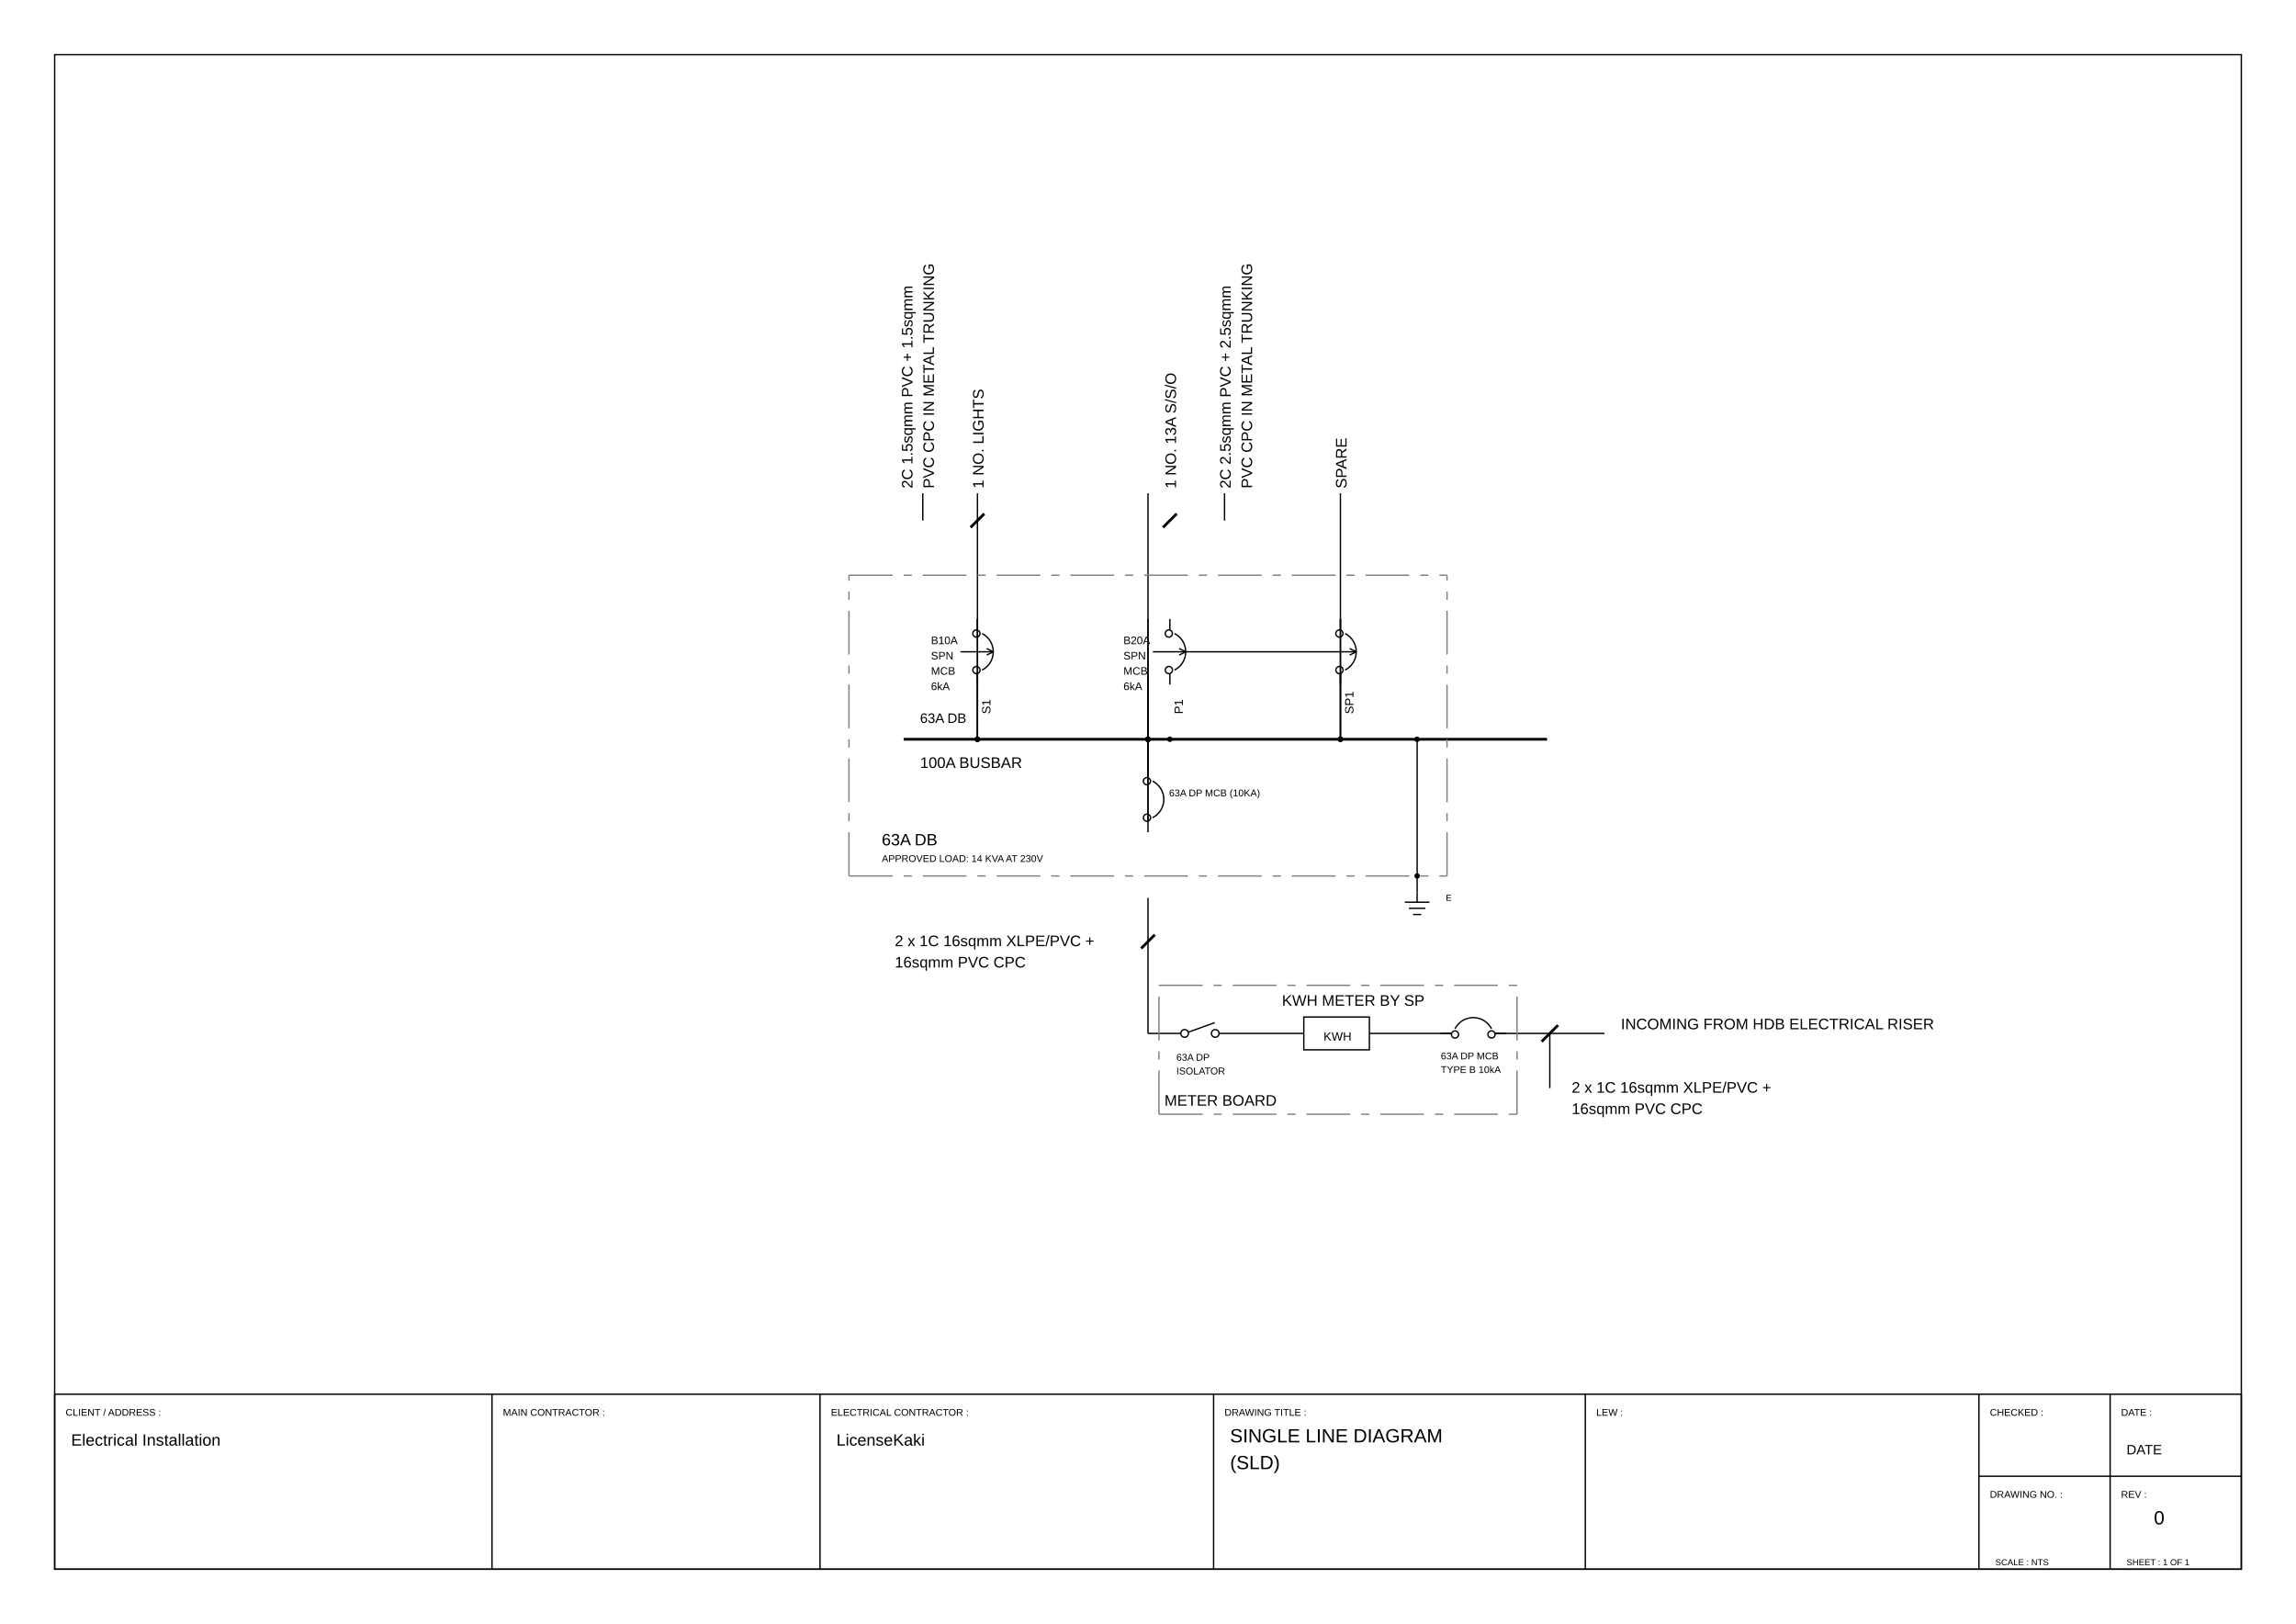
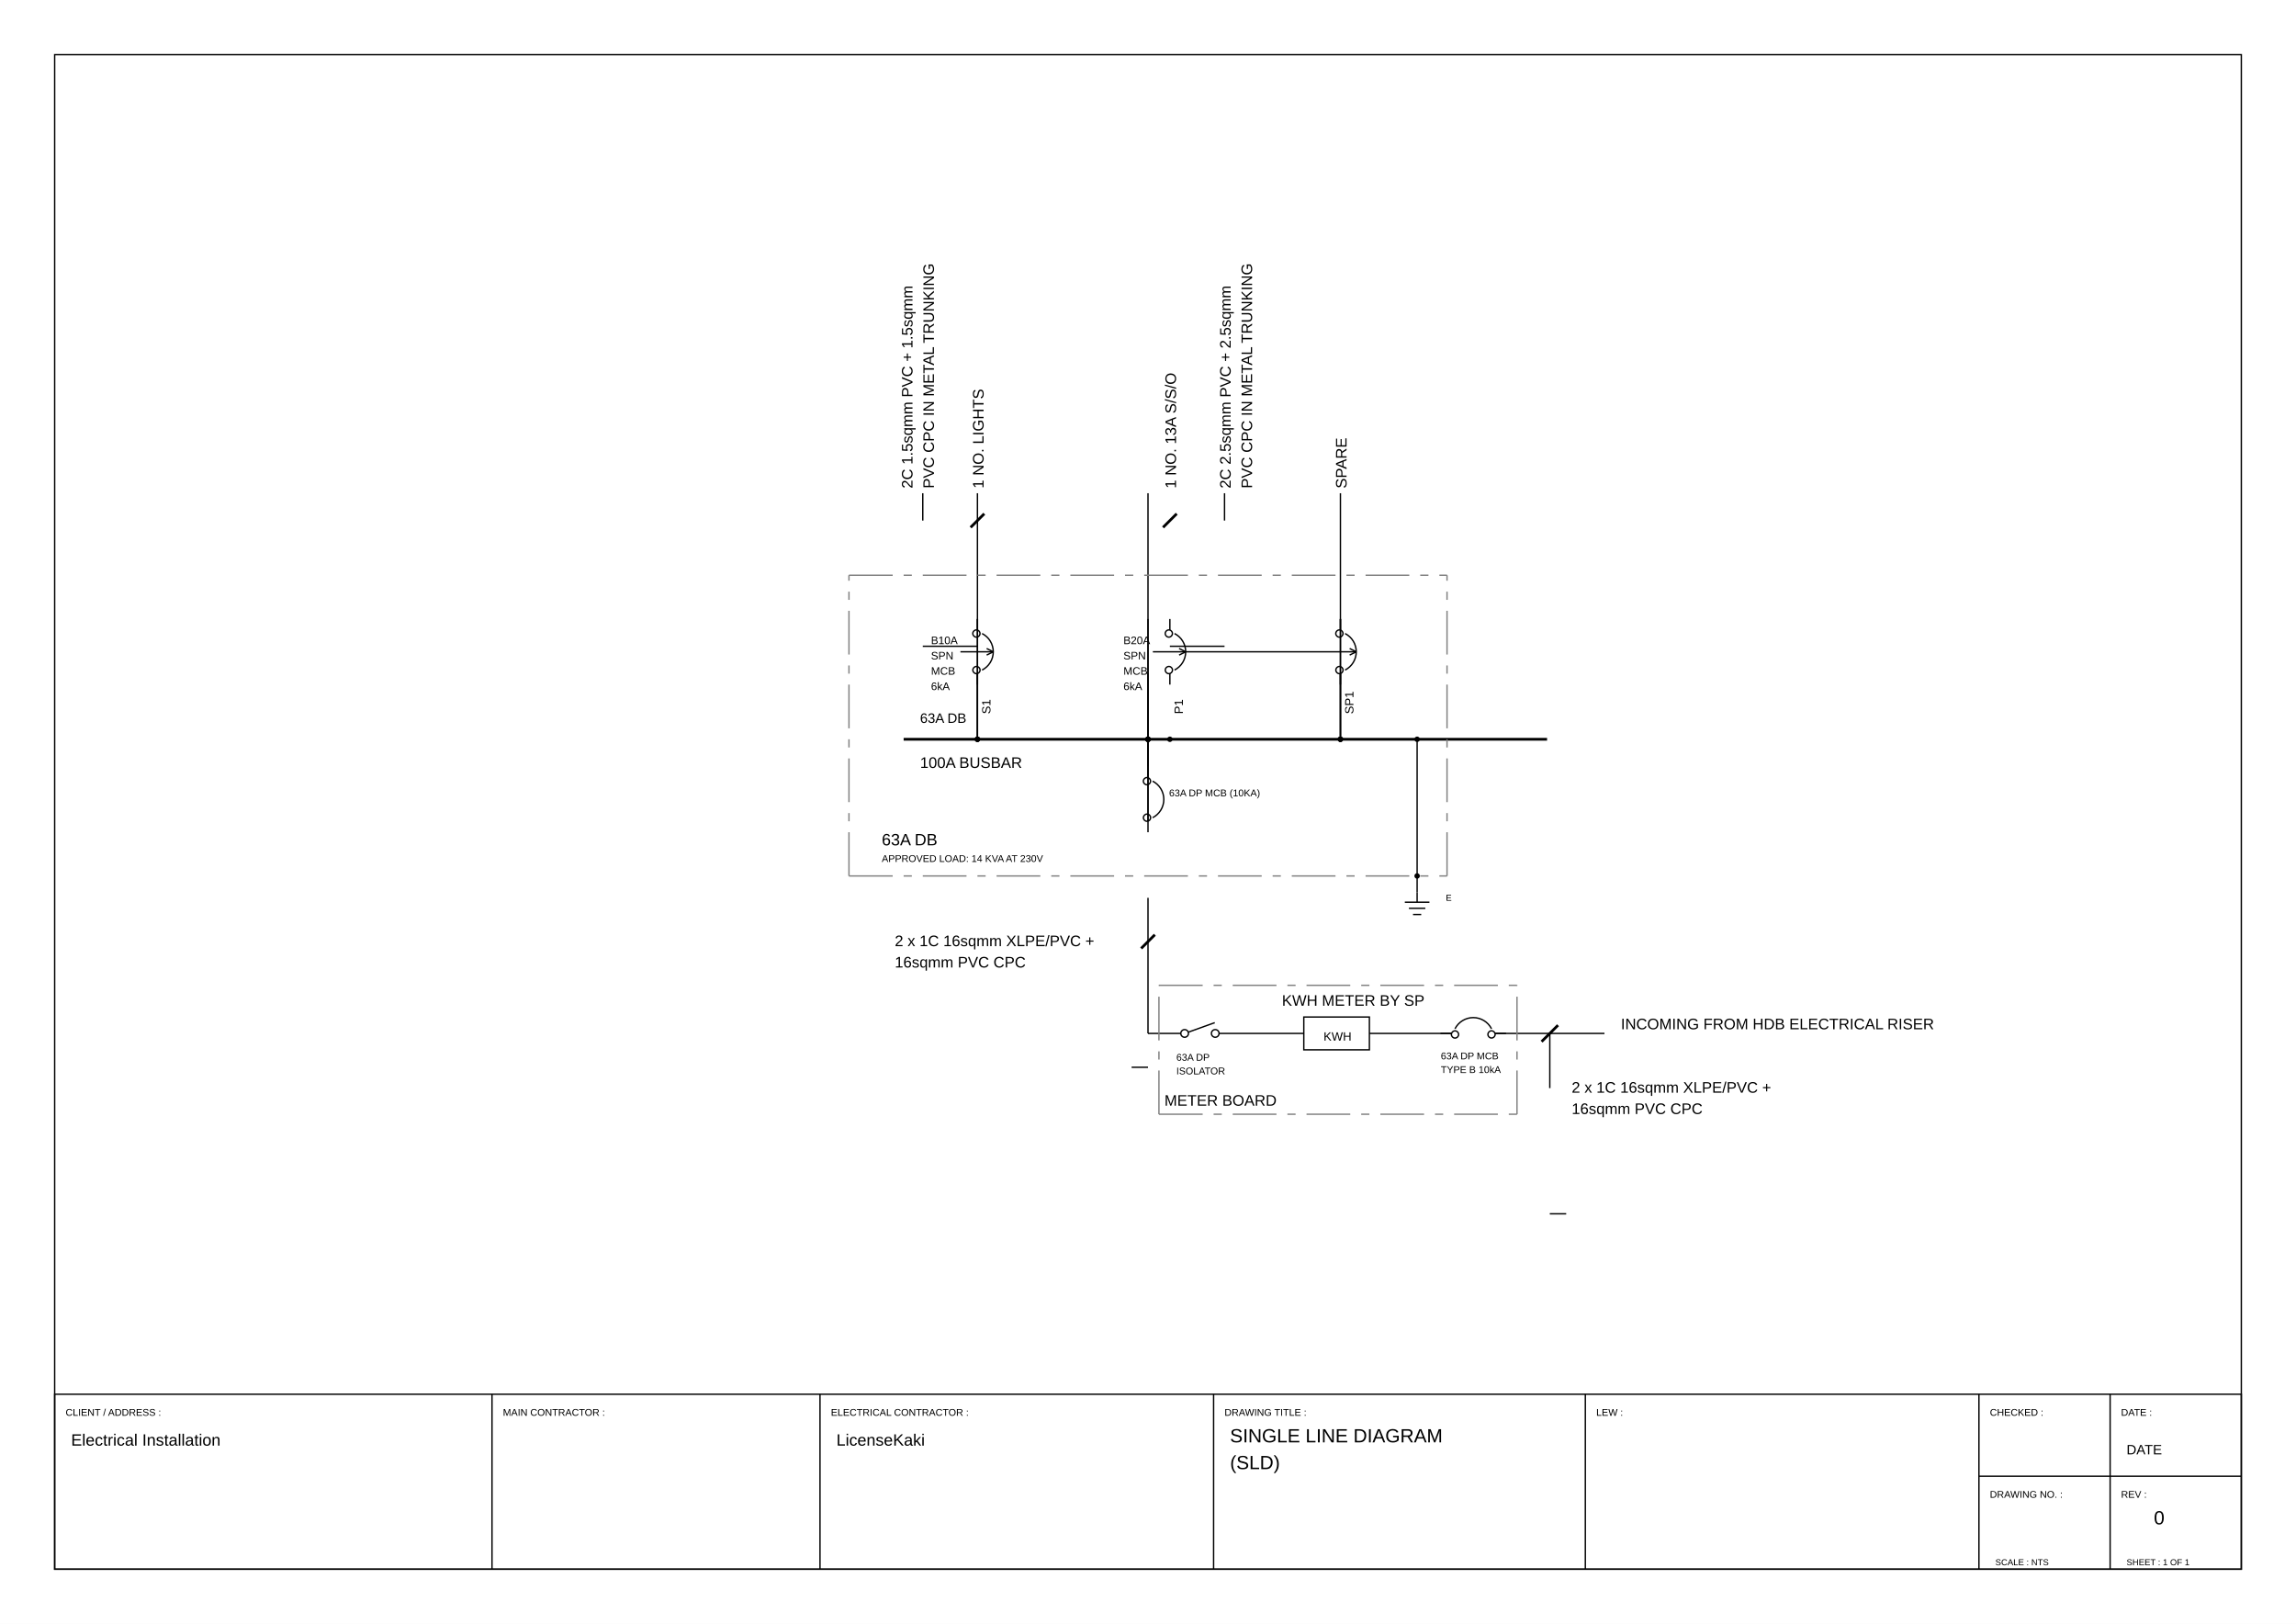
<svg xmlns="http://www.w3.org/2000/svg" viewBox="0 0 420.0 297.0" width="420.0mm" height="297.0mm">
  <rect width="420.0" height="297.0" fill="white" />
  <polygon points="10.00,287.00 410.00,287.00 410.00,10.00 10.00,10.00" stroke="#000000" stroke-width="0.25" fill="none" />
  <polygon points="10.00,287.00 410.00,287.00 410.00,255.00 10.00,255.00" stroke="#000000" stroke-width="0.25" fill="none" />
  <line x1="90.00" y1="255.00" x2="90.00" y2="287.00" stroke="#000000" stroke-width="0.25" fill="none" />
  <line x1="150.00" y1="255.00" x2="150.00" y2="287.00" stroke="#000000" stroke-width="0.25" fill="none" />
  <line x1="222.00" y1="255.00" x2="222.00" y2="287.00" stroke="#000000" stroke-width="0.25" fill="none" />
  <line x1="290.00" y1="255.00" x2="290.00" y2="287.00" stroke="#000000" stroke-width="0.25" fill="none" />
  <line x1="362.00" y1="255.00" x2="362.00" y2="287.00" stroke="#000000" stroke-width="0.25" fill="none" />
  <line x1="362.00" y1="270.00" x2="410.00" y2="270.00" stroke="#000000" stroke-width="0.25" fill="none" />
  <line x1="386.00" y1="255.00" x2="386.00" y2="287.00" stroke="#000000" stroke-width="0.25" fill="none" />
  <text x="12.00" y="258.94" font-family="Arial, Helvetica, sans-serif" font-size="1.8" fill="#000000">CLIENT / ADDRESS :</text>
  <text x="92.00" y="258.94" font-family="Arial, Helvetica, sans-serif" font-size="1.8" fill="#000000">MAIN CONTRACTOR :</text>
  <text x="152.00" y="258.94" font-family="Arial, Helvetica, sans-serif" font-size="1.8" fill="#000000">ELECTRICAL CONTRACTOR :</text>
  <text x="224.00" y="258.94" font-family="Arial, Helvetica, sans-serif" font-size="1.8" fill="#000000">DRAWING TITLE :</text>
  <text x="292.00" y="258.94" font-family="Arial, Helvetica, sans-serif" font-size="1.8" fill="#000000">LEW :</text>
  <text x="364.00" y="258.94" font-family="Arial, Helvetica, sans-serif" font-size="1.8" fill="#000000">CHECKED :</text>
  <text x="388.00" y="258.94" font-family="Arial, Helvetica, sans-serif" font-size="1.8" fill="#000000">DATE :</text>
  <text x="364.00" y="273.94" font-family="Arial, Helvetica, sans-serif" font-size="1.8" fill="#000000">DRAWING NO. :</text>
  <text x="388.00" y="273.94" font-family="Arial, Helvetica, sans-serif" font-size="1.8" fill="#000000">REV :</text>
  <circle cx="222.30" cy="189.01" r="0.70" stroke="#000000" stroke-width="0.25" fill="none" />
  <circle cx="216.70" cy="189.01" r="0.70" stroke="#000000" stroke-width="0.25" fill="none" />
  <polyline points="217.36,188.78 222.21,187.04" stroke="#000000" stroke-width="0.25" fill="none" />
  <text x="215.18" y="194.00" font-family="Arial, Helvetica, sans-serif" font-size="1.8" fill="#000000">
    <tspan x="215.18">63A DP</tspan>
    <tspan x="215.18" dy="2.5">ISOLATOR</tspan>
  </text>
  <polygon points="238.50,186.01 250.50,186.01 250.50,192.01 238.50,192.01" stroke="#000000" stroke-width="0.25" fill="none" />
  <text x="242.10" y="190.32" font-family="Arial, Helvetica, sans-serif" font-size="2.2" fill="#000000">KWH</text>
  <text x="234.50" y="183.95" font-family="Arial, Helvetica, sans-serif" font-size="2.8" fill="#000000">KWH METER BY SP</text>
  <path d="M 272.84,188.16 A 3.75,3.75 0 0,0 266.16,188.16" stroke="#000000" stroke-width="0.25" fill="none" />
  <circle cx="266.16" cy="189.20" r="0.66" stroke="#000000" stroke-width="0.25" fill="none" />
  <circle cx="272.84" cy="189.19" r="0.66" stroke="#000000" stroke-width="0.25" fill="none" />
  <line x1="265.50" y1="189.01" x2="263.50" y2="189.01" stroke="#000000" stroke-width="0.25" fill="none" />
  <line x1="273.50" y1="189.01" x2="275.50" y2="189.01" stroke="#000000" stroke-width="0.25" fill="none" />
  <text x="263.56" y="193.75" font-family="Arial, Helvetica, sans-serif" font-size="1.8" fill="#000000">
    <tspan x="263.56">63A DP MCB</tspan>
    <tspan x="263.56" dy="2.5">TYPE B 10kA</tspan>
  </text>
  <text x="296.50" y="188.25" font-family="Arial, Helvetica, sans-serif" font-size="2.8" fill="#000000">INCOMING FROM HDB ELECTRICAL RISER</text>
  <text x="287.50" y="199.85" font-family="Arial, Helvetica, sans-serif" font-size="2.8" fill="#000000">
    <tspan x="287.50">2 x 1C 16sqmm XLPE/PVC +</tspan>
    <tspan x="287.50" dy="3.9">16sqmm PVC CPC</tspan>
  </text>
  <text x="163.68" y="173.05" font-family="Arial, Helvetica, sans-serif" font-size="2.8" fill="#000000">
    <tspan x="163.68">2 x 1C 16sqmm XLPE/PVC +</tspan>
    <tspan x="163.68" dy="3.9">16sqmm PVC CPC</tspan>
  </text>
  <text x="213.00" y="202.23" font-family="Arial, Helvetica, sans-serif" font-size="2.8" fill="#000000">METER BOARD</text>
  <path d="M 210.85,149.55 A 3.75,3.75 0 0,0 210.85,142.87" stroke="#000000" stroke-width="0.25" fill="none" />
  <circle cx="209.81" cy="142.87" r="0.66" stroke="#000000" stroke-width="0.25" fill="none" />
  <circle cx="209.82" cy="149.55" r="0.66" stroke="#000000" stroke-width="0.25" fill="none" />
  <line x1="210.00" y1="150.21" x2="210.00" y2="152.21" stroke="#000000" stroke-width="0.25" fill="none" />
  <line x1="210.00" y1="142.21" x2="210.00" y2="140.21" stroke="#000000" stroke-width="0.25" fill="none" />
  <text x="213.85" y="145.65" font-family="Arial, Helvetica, sans-serif" font-size="1.8" fill="#000000">63A DP MCB (10KA)</text>
  <line x1="165.30" y1="135.21" x2="283.00" y2="135.21" stroke="#000000" stroke-width="0.50" fill="none" />
  <text x="168.30" y="132.21" font-family="Arial, Helvetica, sans-serif" font-size="2.5" fill="#000000">63A DB</text>
  <text x="168.30" y="140.45" font-family="Arial, Helvetica, sans-serif" font-size="2.8" fill="#000000">100A BUSBAR</text>
  <text x="180.30" y="131.47" font-family="Arial, Helvetica, sans-serif" font-size="2.2" fill="#000000" transform="rotate(-90.0,180.30,130.59)">S1</text>
  <path d="M 179.65,122.55 A 3.75,3.75 0 0,0 179.65,115.87" stroke="#000000" stroke-width="0.25" fill="none" />
  <circle cx="178.61" cy="115.87" r="0.66" stroke="#000000" stroke-width="0.25" fill="none" />
  <circle cx="178.62" cy="122.55" r="0.66" stroke="#000000" stroke-width="0.25" fill="none" />
  <line x1="178.80" y1="123.21" x2="178.80" y2="125.21" stroke="#000000" stroke-width="0.25" fill="none" />
  <line x1="178.80" y1="115.21" x2="178.80" y2="113.21" stroke="#000000" stroke-width="0.25" fill="none" />
  <line x1="175.69" y1="119.21" x2="181.69" y2="119.21" stroke="#000000" stroke-width="0.25" fill="none" />
  <line x1="181.69" y1="119.21" x2="180.49" y2="118.61" stroke="#000000" stroke-width="0.25" fill="none" />
  <line x1="181.69" y1="119.21" x2="180.49" y2="119.81" stroke="#000000" stroke-width="0.25" fill="none" />
  <text x="170.30" y="117.81" font-family="Arial, Helvetica, sans-serif" font-size="2.0" fill="#000000">
    <tspan x="170.30">B10A</tspan>
    <tspan x="170.30" dy="2.8">SPN</tspan>
    <tspan x="170.30" dy="2.8">MCB</tspan>
    <tspan x="170.30" dy="2.8">6kA</tspan>
  </text>
  <text x="178.80" y="90.45" font-family="Arial, Helvetica, sans-serif" font-size="2.8" fill="#000000" transform="rotate(-90.0,178.80,89.33)">1 NO. LIGHTS</text>
  <text x="215.50" y="131.47" font-family="Arial, Helvetica, sans-serif" font-size="2.2" fill="#000000" transform="rotate(-90.0,215.50,130.59)">P1</text>
  <path d="M 214.85,122.55 A 3.75,3.75 0 0,0 214.85,115.87" stroke="#000000" stroke-width="0.25" fill="none" />
  <circle cx="213.81" cy="115.87" r="0.66" stroke="#000000" stroke-width="0.25" fill="none" />
  <circle cx="213.82" cy="122.55" r="0.66" stroke="#000000" stroke-width="0.25" fill="none" />
  <line x1="214.00" y1="123.21" x2="214.00" y2="125.21" stroke="#000000" stroke-width="0.25" fill="none" />
  <line x1="214.00" y1="115.21" x2="214.00" y2="113.21" stroke="#000000" stroke-width="0.25" fill="none" />
  <line x1="210.89" y1="119.21" x2="216.89" y2="119.21" stroke="#000000" stroke-width="0.25" fill="none" />
  <line x1="216.89" y1="119.21" x2="215.69" y2="118.61" stroke="#000000" stroke-width="0.25" fill="none" />
  <line x1="216.89" y1="119.21" x2="215.69" y2="119.81" stroke="#000000" stroke-width="0.25" fill="none" />
  <text x="205.50" y="117.81" font-family="Arial, Helvetica, sans-serif" font-size="2.0" fill="#000000">
    <tspan x="205.50">B20A</tspan>
    <tspan x="205.50" dy="2.8">SPN</tspan>
    <tspan x="205.50" dy="2.8">MCB</tspan>
    <tspan x="205.50" dy="2.8">6kA</tspan>
  </text>
  <text x="214.00" y="90.45" font-family="Arial, Helvetica, sans-serif" font-size="2.8" fill="#000000" transform="rotate(-90.0,214.00,89.33)">1 NO. 13A S/S/O</text>
  <text x="246.70" y="131.47" font-family="Arial, Helvetica, sans-serif" font-size="2.2" fill="#000000" transform="rotate(-90.0,246.70,130.59)">SP1</text>
  <path d="M 246.05,122.55 A 3.75,3.75 0 0,0 246.05,115.87" stroke="#000000" stroke-width="0.25" fill="none" />
  <circle cx="245.01" cy="115.87" r="0.66" stroke="#000000" stroke-width="0.25" fill="none" />
  <circle cx="245.02" cy="122.55" r="0.66" stroke="#000000" stroke-width="0.25" fill="none" />
  <line x1="245.20" y1="123.21" x2="245.20" y2="125.21" stroke="#000000" stroke-width="0.25" fill="none" />
  <line x1="245.20" y1="115.21" x2="245.20" y2="113.21" stroke="#000000" stroke-width="0.25" fill="none" />
  <line x1="216.89" y1="119.21" x2="248.09" y2="119.21" stroke="#000000" stroke-width="0.25" fill="none" />
  <line x1="248.09" y1="119.21" x2="246.89" y2="118.61" stroke="#000000" stroke-width="0.25" fill="none" />
  <line x1="248.09" y1="119.21" x2="246.89" y2="119.81" stroke="#000000" stroke-width="0.25" fill="none" />
  <text x="245.20" y="90.45" font-family="Arial, Helvetica, sans-serif" font-size="2.8" fill="#000000" transform="rotate(-90.0,245.20,89.33)">SPARE</text>
  <text x="165.80" y="90.45" font-family="Arial, Helvetica, sans-serif" font-size="2.8" fill="#000000" transform="rotate(-90.0,165.80,89.33)">2C 1.5sqmm PVC + 1.5sqmm</text>
  <text x="169.72" y="90.45" font-family="Arial, Helvetica, sans-serif" font-size="2.8" fill="#000000" transform="rotate(-90.0,169.72,89.33)">PVC CPC IN METAL TRUNKING</text>
  <text x="224.00" y="90.45" font-family="Arial, Helvetica, sans-serif" font-size="2.8" fill="#000000" transform="rotate(-90.0,224.00,89.33)">2C 2.5sqmm PVC + 2.5sqmm</text>
  <text x="227.92" y="90.45" font-family="Arial, Helvetica, sans-serif" font-size="2.8" fill="#000000" transform="rotate(-90.0,227.92,89.33)">PVC CPC IN METAL TRUNKING</text>
  <text x="161.30" y="154.61" font-family="Arial, Helvetica, sans-serif" font-size="3.0" fill="#000000">63A DB</text>
  <text x="161.30" y="157.65" font-family="Arial, Helvetica, sans-serif" font-size="1.8" fill="#000000">APPROVED LOAD: 14 KVA AT 230V</text>
  <line x1="259.23" y1="163.21" x2="259.23" y2="165.01" stroke="#000000" stroke-width="0.25" fill="none" />
  <line x1="256.98" y1="165.01" x2="261.48" y2="165.01" stroke="#000000" stroke-width="0.25" fill="none" />
  <line x1="257.73" y1="166.13" x2="260.73" y2="166.13" stroke="#000000" stroke-width="0.25" fill="none" />
  <line x1="258.48" y1="167.26" x2="259.98" y2="167.26" stroke="#000000" stroke-width="0.25" fill="none" />
  <text x="264.48" y="164.74" font-family="Arial, Helvetica, sans-serif" font-size="1.6" fill="#000000">E</text>
  <line x1="210.00" y1="189.01" x2="216.00" y2="189.01" stroke="#000000" stroke-width="0.25" fill="none" />
  <line x1="223.00" y1="189.01" x2="238.50" y2="189.01" stroke="#000000" stroke-width="0.25" fill="none" />
  <line x1="250.50" y1="189.01" x2="265.50" y2="189.01" stroke="#000000" stroke-width="0.25" fill="none" />
  <line x1="273.50" y1="189.01" x2="293.50" y2="189.01" stroke="#000000" stroke-width="0.25" fill="none" />
  <line x1="283.50" y1="189.01" x2="283.50" y2="199.01" stroke="#000000" stroke-width="0.25" fill="none" />
  <line x1="210.00" y1="189.01" x2="210.00" y2="164.21" stroke="#000000" stroke-width="0.25" fill="none" />
  <line x1="210.00" y1="135.21" x2="210.00" y2="150.21" stroke="#000000" stroke-width="0.25" fill="none" />
  <line x1="210.00" y1="135.21" x2="210.00" y2="150.21" stroke="#000000" stroke-width="0.25" fill="none" />
  <line x1="210.00" y1="135.21" x2="210.00" y2="140.21" stroke="#000000" stroke-width="0.25" fill="none" />
  <line x1="210.00" y1="140.21" x2="210.00" y2="135.21" stroke="#000000" stroke-width="0.25" fill="none" />
  <line x1="178.80" y1="135.21" x2="178.80" y2="123.21" stroke="#000000" stroke-width="0.25" fill="none" />
  <line x1="178.80" y1="135.21" x2="178.80" y2="113.21" stroke="#000000" stroke-width="0.25" fill="none" />
  <line x1="178.80" y1="135.21" x2="178.80" y2="90.21" stroke="#000000" stroke-width="0.25" fill="none" />
  <line x1="210.00" y1="135.21" x2="210.00" y2="123.21" stroke="#000000" stroke-width="0.25" fill="none" />
  <line x1="210.00" y1="135.21" x2="210.00" y2="113.21" stroke="#000000" stroke-width="0.25" fill="none" />
  <line x1="210.00" y1="135.21" x2="210.00" y2="90.21" stroke="#000000" stroke-width="0.25" fill="none" />
  <line x1="245.20" y1="135.21" x2="245.20" y2="123.21" stroke="#000000" stroke-width="0.25" fill="none" />
  <line x1="245.20" y1="135.21" x2="245.20" y2="113.21" stroke="#000000" stroke-width="0.25" fill="none" />
  <line x1="245.20" y1="135.21" x2="245.20" y2="90.21" stroke="#000000" stroke-width="0.25" fill="none" />
  <line x1="168.80" y1="95.21" x2="168.80" y2="90.21" stroke="#000000" stroke-width="0.25" fill="none" />
  <line x1="224.00" y1="95.21" x2="224.00" y2="90.21" stroke="#000000" stroke-width="0.25" fill="none" />
  <line x1="259.23" y1="135.21" x2="259.23" y2="163.21" stroke="#000000" stroke-width="0.25" fill="none" />
  <line x1="282.00" y1="190.51" x2="285.00" y2="187.51" stroke="#000000" stroke-width="0.50" fill="none" />
  <line x1="208.75" y1="173.46" x2="211.25" y2="170.96" stroke="#000000" stroke-width="0.50" fill="none" />
  <line x1="177.55" y1="96.46" x2="180.05" y2="93.96" stroke="#000000" stroke-width="0.50" fill="none" />
  <line x1="212.75" y1="96.46" x2="215.25" y2="93.96" stroke="#000000" stroke-width="0.50" fill="none" />
+   <line x1="283.50" y1="222.00" x2="286.50" y2="222.00" stroke="#000000" stroke-width="0.25" fill="none" />
+   <line x1="210.00" y1="195.20" x2="207.00" y2="195.20" stroke="#000000" stroke-width="0.25" fill="none" />
+   <line x1="168.80" y1="118.20" x2="178.80" y2="118.20" stroke="#000000" stroke-width="0.25" fill="none" />
+   <line x1="214.00" y1="118.20" x2="224.00" y2="118.20" stroke="#000000" stroke-width="0.25" fill="none" />
  <line x1="212.00" y1="203.79" x2="220.00" y2="203.79" stroke="#808080" stroke-width="0.25" fill="none" />
  <line x1="222.00" y1="203.79" x2="223.50" y2="203.79" stroke="#808080" stroke-width="0.25" fill="none" />
  <line x1="225.50" y1="203.79" x2="233.50" y2="203.79" stroke="#808080" stroke-width="0.25" fill="none" />
  <line x1="235.50" y1="203.79" x2="237.00" y2="203.79" stroke="#808080" stroke-width="0.25" fill="none" />
  <line x1="239.00" y1="203.79" x2="247.00" y2="203.79" stroke="#808080" stroke-width="0.25" fill="none" />
  <line x1="249.00" y1="203.79" x2="250.50" y2="203.79" stroke="#808080" stroke-width="0.25" fill="none" />
  <line x1="252.50" y1="203.79" x2="260.50" y2="203.79" stroke="#808080" stroke-width="0.25" fill="none" />
  <line x1="262.50" y1="203.79" x2="264.00" y2="203.79" stroke="#808080" stroke-width="0.25" fill="none" />
  <line x1="266.00" y1="203.79" x2="274.00" y2="203.79" stroke="#808080" stroke-width="0.25" fill="none" />
  <line x1="276.00" y1="203.79" x2="277.50" y2="203.79" stroke="#808080" stroke-width="0.25" fill="none" />
  <line x1="212.00" y1="180.21" x2="220.00" y2="180.21" stroke="#808080" stroke-width="0.25" fill="none" />
  <line x1="222.00" y1="180.21" x2="223.50" y2="180.21" stroke="#808080" stroke-width="0.25" fill="none" />
  <line x1="225.50" y1="180.21" x2="233.50" y2="180.21" stroke="#808080" stroke-width="0.25" fill="none" />
  <line x1="235.50" y1="180.21" x2="237.00" y2="180.21" stroke="#808080" stroke-width="0.25" fill="none" />
  <line x1="239.00" y1="180.21" x2="247.00" y2="180.21" stroke="#808080" stroke-width="0.25" fill="none" />
  <line x1="249.00" y1="180.21" x2="250.50" y2="180.21" stroke="#808080" stroke-width="0.25" fill="none" />
  <line x1="252.50" y1="180.21" x2="260.50" y2="180.21" stroke="#808080" stroke-width="0.25" fill="none" />
  <line x1="262.50" y1="180.21" x2="264.00" y2="180.21" stroke="#808080" stroke-width="0.25" fill="none" />
  <line x1="266.00" y1="180.21" x2="274.00" y2="180.21" stroke="#808080" stroke-width="0.25" fill="none" />
  <line x1="276.00" y1="180.21" x2="277.50" y2="180.21" stroke="#808080" stroke-width="0.25" fill="none" />
  <line x1="212.00" y1="203.79" x2="212.00" y2="195.79" stroke="#808080" stroke-width="0.25" fill="none" />
  <line x1="212.00" y1="193.79" x2="212.00" y2="192.29" stroke="#808080" stroke-width="0.25" fill="none" />
  <line x1="212.00" y1="190.29" x2="212.00" y2="182.29" stroke="#808080" stroke-width="0.25" fill="none" />
  <line x1="212.00" y1="180.29" x2="212.00" y2="180.21" stroke="#808080" stroke-width="0.25" fill="none" />
  <line x1="277.50" y1="203.79" x2="277.50" y2="195.79" stroke="#808080" stroke-width="0.25" fill="none" />
  <line x1="277.50" y1="193.79" x2="277.50" y2="192.29" stroke="#808080" stroke-width="0.25" fill="none" />
  <line x1="277.50" y1="190.29" x2="277.50" y2="182.29" stroke="#808080" stroke-width="0.25" fill="none" />
  <line x1="277.50" y1="180.29" x2="277.50" y2="180.21" stroke="#808080" stroke-width="0.25" fill="none" />
  <line x1="155.30" y1="160.21" x2="163.30" y2="160.21" stroke="#808080" stroke-width="0.25" fill="none" />
  <line x1="165.30" y1="160.21" x2="166.80" y2="160.21" stroke="#808080" stroke-width="0.25" fill="none" />
  <line x1="168.80" y1="160.21" x2="176.80" y2="160.21" stroke="#808080" stroke-width="0.25" fill="none" />
  <line x1="178.80" y1="160.21" x2="180.30" y2="160.21" stroke="#808080" stroke-width="0.25" fill="none" />
  <line x1="182.30" y1="160.21" x2="190.30" y2="160.21" stroke="#808080" stroke-width="0.25" fill="none" />
  <line x1="192.30" y1="160.21" x2="193.80" y2="160.21" stroke="#808080" stroke-width="0.25" fill="none" />
  <line x1="195.80" y1="160.21" x2="203.80" y2="160.21" stroke="#808080" stroke-width="0.25" fill="none" />
  <line x1="205.80" y1="160.21" x2="207.30" y2="160.21" stroke="#808080" stroke-width="0.25" fill="none" />
  <line x1="209.30" y1="160.21" x2="217.30" y2="160.21" stroke="#808080" stroke-width="0.25" fill="none" />
  <line x1="219.30" y1="160.21" x2="220.80" y2="160.21" stroke="#808080" stroke-width="0.25" fill="none" />
  <line x1="222.80" y1="160.21" x2="230.80" y2="160.21" stroke="#808080" stroke-width="0.25" fill="none" />
  <line x1="232.80" y1="160.21" x2="234.30" y2="160.21" stroke="#808080" stroke-width="0.25" fill="none" />
  <line x1="236.30" y1="160.21" x2="244.30" y2="160.21" stroke="#808080" stroke-width="0.25" fill="none" />
  <line x1="246.30" y1="160.21" x2="247.80" y2="160.21" stroke="#808080" stroke-width="0.25" fill="none" />
  <line x1="249.80" y1="160.21" x2="257.80" y2="160.21" stroke="#808080" stroke-width="0.25" fill="none" />
  <line x1="259.80" y1="160.21" x2="261.30" y2="160.21" stroke="#808080" stroke-width="0.25" fill="none" />
  <line x1="263.30" y1="160.21" x2="264.70" y2="160.21" stroke="#808080" stroke-width="0.25" fill="none" />
  <line x1="155.30" y1="105.21" x2="163.30" y2="105.21" stroke="#808080" stroke-width="0.25" fill="none" />
  <line x1="165.30" y1="105.21" x2="166.80" y2="105.21" stroke="#808080" stroke-width="0.25" fill="none" />
  <line x1="168.80" y1="105.21" x2="176.80" y2="105.21" stroke="#808080" stroke-width="0.25" fill="none" />
  <line x1="178.80" y1="105.21" x2="180.30" y2="105.21" stroke="#808080" stroke-width="0.25" fill="none" />
  <line x1="182.30" y1="105.21" x2="190.30" y2="105.21" stroke="#808080" stroke-width="0.25" fill="none" />
  <line x1="192.30" y1="105.21" x2="193.80" y2="105.21" stroke="#808080" stroke-width="0.25" fill="none" />
  <line x1="195.80" y1="105.21" x2="203.80" y2="105.21" stroke="#808080" stroke-width="0.25" fill="none" />
  <line x1="205.80" y1="105.21" x2="207.30" y2="105.21" stroke="#808080" stroke-width="0.25" fill="none" />
  <line x1="209.30" y1="105.21" x2="217.30" y2="105.21" stroke="#808080" stroke-width="0.25" fill="none" />
  <line x1="219.30" y1="105.21" x2="220.80" y2="105.21" stroke="#808080" stroke-width="0.25" fill="none" />
  <line x1="222.80" y1="105.21" x2="230.80" y2="105.21" stroke="#808080" stroke-width="0.25" fill="none" />
  <line x1="232.80" y1="105.21" x2="234.30" y2="105.21" stroke="#808080" stroke-width="0.25" fill="none" />
  <line x1="236.30" y1="105.21" x2="244.30" y2="105.21" stroke="#808080" stroke-width="0.25" fill="none" />
  <line x1="246.30" y1="105.21" x2="247.80" y2="105.21" stroke="#808080" stroke-width="0.25" fill="none" />
  <line x1="249.80" y1="105.21" x2="257.80" y2="105.21" stroke="#808080" stroke-width="0.25" fill="none" />
  <line x1="259.80" y1="105.21" x2="261.30" y2="105.21" stroke="#808080" stroke-width="0.25" fill="none" />
  <line x1="263.30" y1="105.21" x2="264.70" y2="105.21" stroke="#808080" stroke-width="0.25" fill="none" />
  <line x1="155.30" y1="160.21" x2="155.30" y2="152.21" stroke="#808080" stroke-width="0.25" fill="none" />
  <line x1="155.30" y1="150.21" x2="155.30" y2="148.71" stroke="#808080" stroke-width="0.25" fill="none" />
  <line x1="155.30" y1="146.71" x2="155.30" y2="138.71" stroke="#808080" stroke-width="0.25" fill="none" />
  <line x1="155.30" y1="136.71" x2="155.30" y2="135.21" stroke="#808080" stroke-width="0.25" fill="none" />
  <line x1="155.30" y1="133.21" x2="155.30" y2="125.21" stroke="#808080" stroke-width="0.25" fill="none" />
  <line x1="155.30" y1="123.21" x2="155.30" y2="121.71" stroke="#808080" stroke-width="0.25" fill="none" />
  <line x1="155.30" y1="119.71" x2="155.30" y2="111.71" stroke="#808080" stroke-width="0.25" fill="none" />
  <line x1="155.30" y1="109.71" x2="155.30" y2="108.21" stroke="#808080" stroke-width="0.25" fill="none" />
  <line x1="155.30" y1="106.21" x2="155.30" y2="105.21" stroke="#808080" stroke-width="0.25" fill="none" />
  <line x1="264.70" y1="160.21" x2="264.70" y2="152.21" stroke="#808080" stroke-width="0.25" fill="none" />
  <line x1="264.70" y1="150.21" x2="264.70" y2="148.71" stroke="#808080" stroke-width="0.25" fill="none" />
  <line x1="264.70" y1="146.71" x2="264.70" y2="138.71" stroke="#808080" stroke-width="0.25" fill="none" />
  <line x1="264.70" y1="136.71" x2="264.70" y2="135.21" stroke="#808080" stroke-width="0.25" fill="none" />
  <line x1="264.70" y1="133.21" x2="264.70" y2="125.21" stroke="#808080" stroke-width="0.25" fill="none" />
  <line x1="264.70" y1="123.21" x2="264.70" y2="121.71" stroke="#808080" stroke-width="0.25" fill="none" />
  <line x1="264.70" y1="119.71" x2="264.70" y2="111.71" stroke="#808080" stroke-width="0.25" fill="none" />
  <line x1="264.70" y1="109.71" x2="264.70" y2="108.21" stroke="#808080" stroke-width="0.25" fill="none" />
  <line x1="264.70" y1="106.21" x2="264.70" y2="105.21" stroke="#808080" stroke-width="0.25" fill="none" />
  <circle cx="178.80" cy="135.21" r="0.50" fill="rgb(0,0,0)" stroke="none" />
  <circle cx="214.00" cy="135.21" r="0.50" fill="rgb(0,0,0)" stroke="none" />
  <circle cx="245.20" cy="135.21" r="0.50" fill="rgb(0,0,0)" stroke="none" />
  <circle cx="259.23" cy="160.21" r="0.50" fill="rgb(0,0,0)" stroke="none" />
  <circle cx="210.00" cy="135.21" r="0.50" fill="rgb(0,0,0)" stroke="none" />
  <circle cx="210.00" cy="135.21" r="0.50" fill="rgb(0,0,0)" stroke="none" />
  <circle cx="210.00" cy="135.21" r="0.50" fill="rgb(0,0,0)" stroke="none" />
  <circle cx="178.80" cy="135.21" r="0.50" fill="rgb(0,0,0)" stroke="none" />
  <circle cx="178.80" cy="135.21" r="0.50" fill="rgb(0,0,0)" stroke="none" />
  <circle cx="210.00" cy="135.21" r="0.50" fill="rgb(0,0,0)" stroke="none" />
  <circle cx="210.00" cy="135.21" r="0.50" fill="rgb(0,0,0)" stroke="none" />
  <circle cx="245.20" cy="135.21" r="0.50" fill="rgb(0,0,0)" stroke="none" />
  <circle cx="245.20" cy="135.21" r="0.50" fill="rgb(0,0,0)" stroke="none" />
  <circle cx="259.23" cy="135.21" r="0.50" fill="rgb(0,0,0)" stroke="none" />
  <text x="13.00" y="264.40" font-family="Arial, Helvetica, sans-serif" font-size="3.0" fill="#000000">Electrical Installation</text>
  <text x="153.00" y="264.40" font-family="Arial, Helvetica, sans-serif" font-size="3.0" fill="#000000">LicenseKaki</text>
  <text x="225.00" y="263.80" font-family="Arial, Helvetica, sans-serif" font-size="3.5" fill="#000000">
    <tspan x="225.00">SINGLE LINE DIAGRAM</tspan>
    <tspan x="225.00" dy="4.9">(SLD)</tspan>
  </text>
  <text x="389.00" y="266.00" font-family="Arial, Helvetica, sans-serif" font-size="2.5" fill="#000000">DATE</text>
  <text x="365.00" y="278.00" font-family="Arial, Helvetica, sans-serif" font-size="2.5" fill="#000000" />
  <text x="394.00" y="278.80" font-family="Arial, Helvetica, sans-serif" font-size="3.5" fill="#000000">0</text>
  <text x="365.00" y="286.28" font-family="Arial, Helvetica, sans-serif" font-size="1.6" fill="#000000">SCALE : NTS</text>
  <text x="389.00" y="286.28" font-family="Arial, Helvetica, sans-serif" font-size="1.6" fill="#000000">SHEET : 1 OF 1</text>
</svg>
